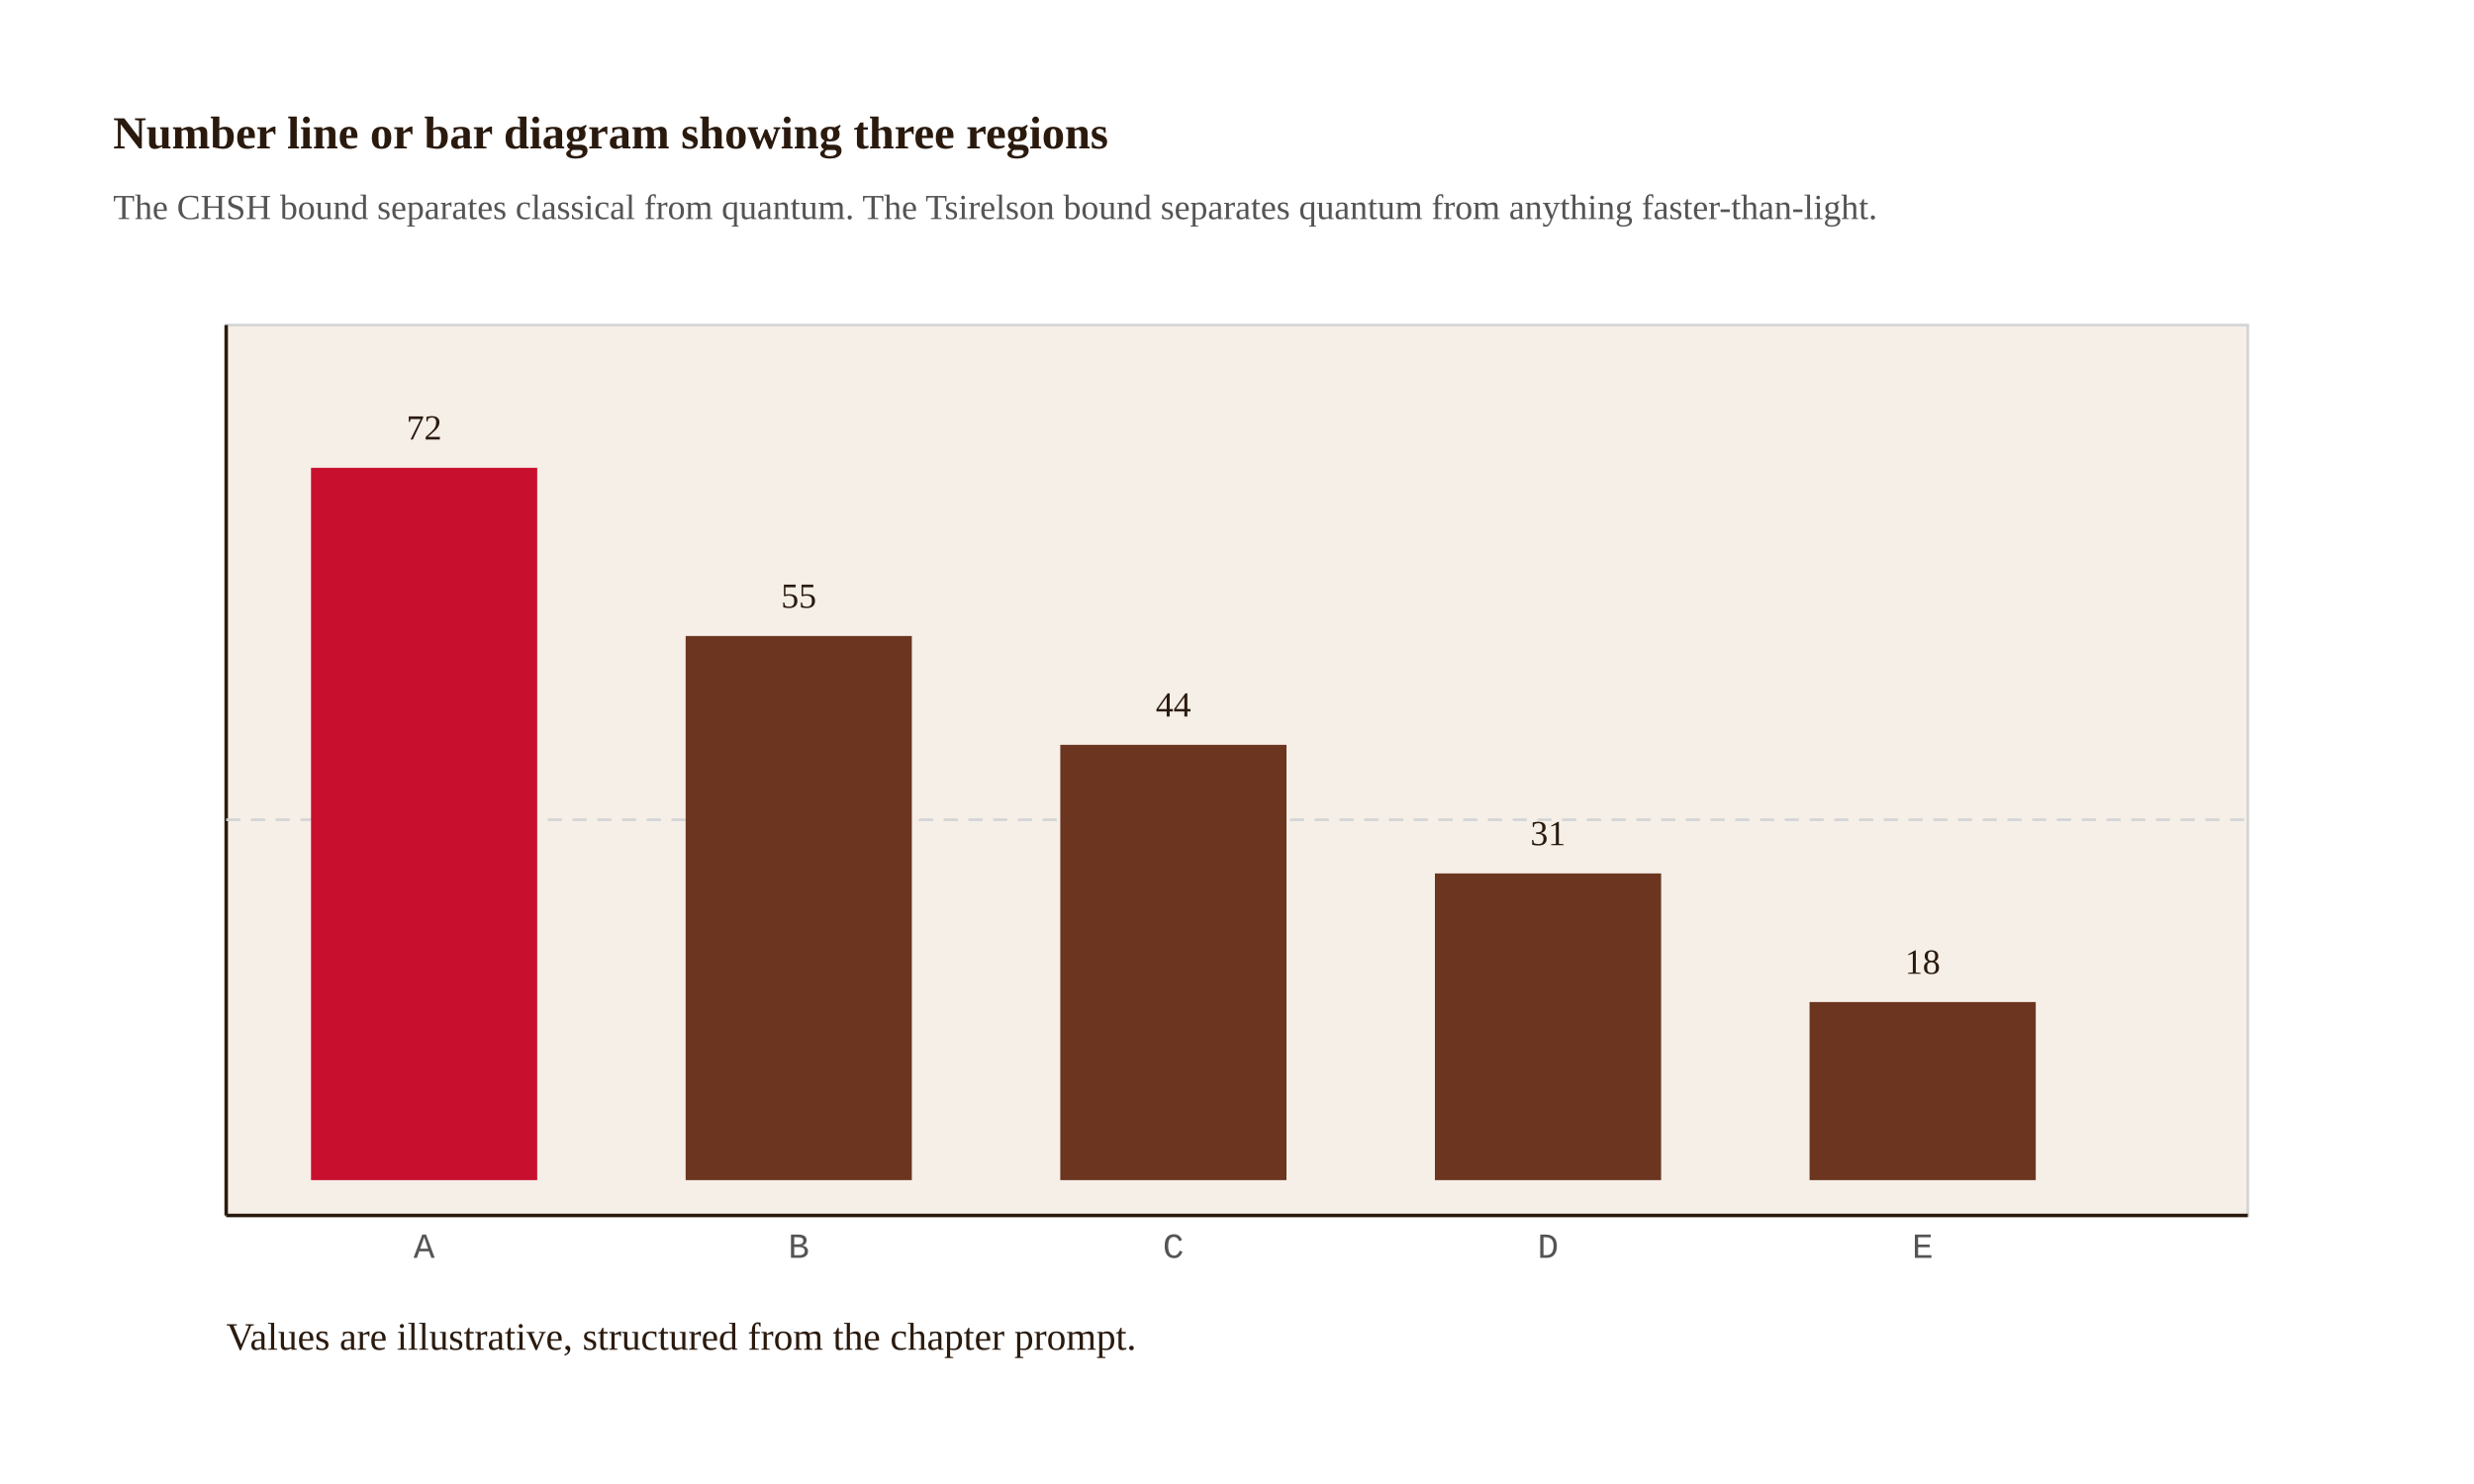
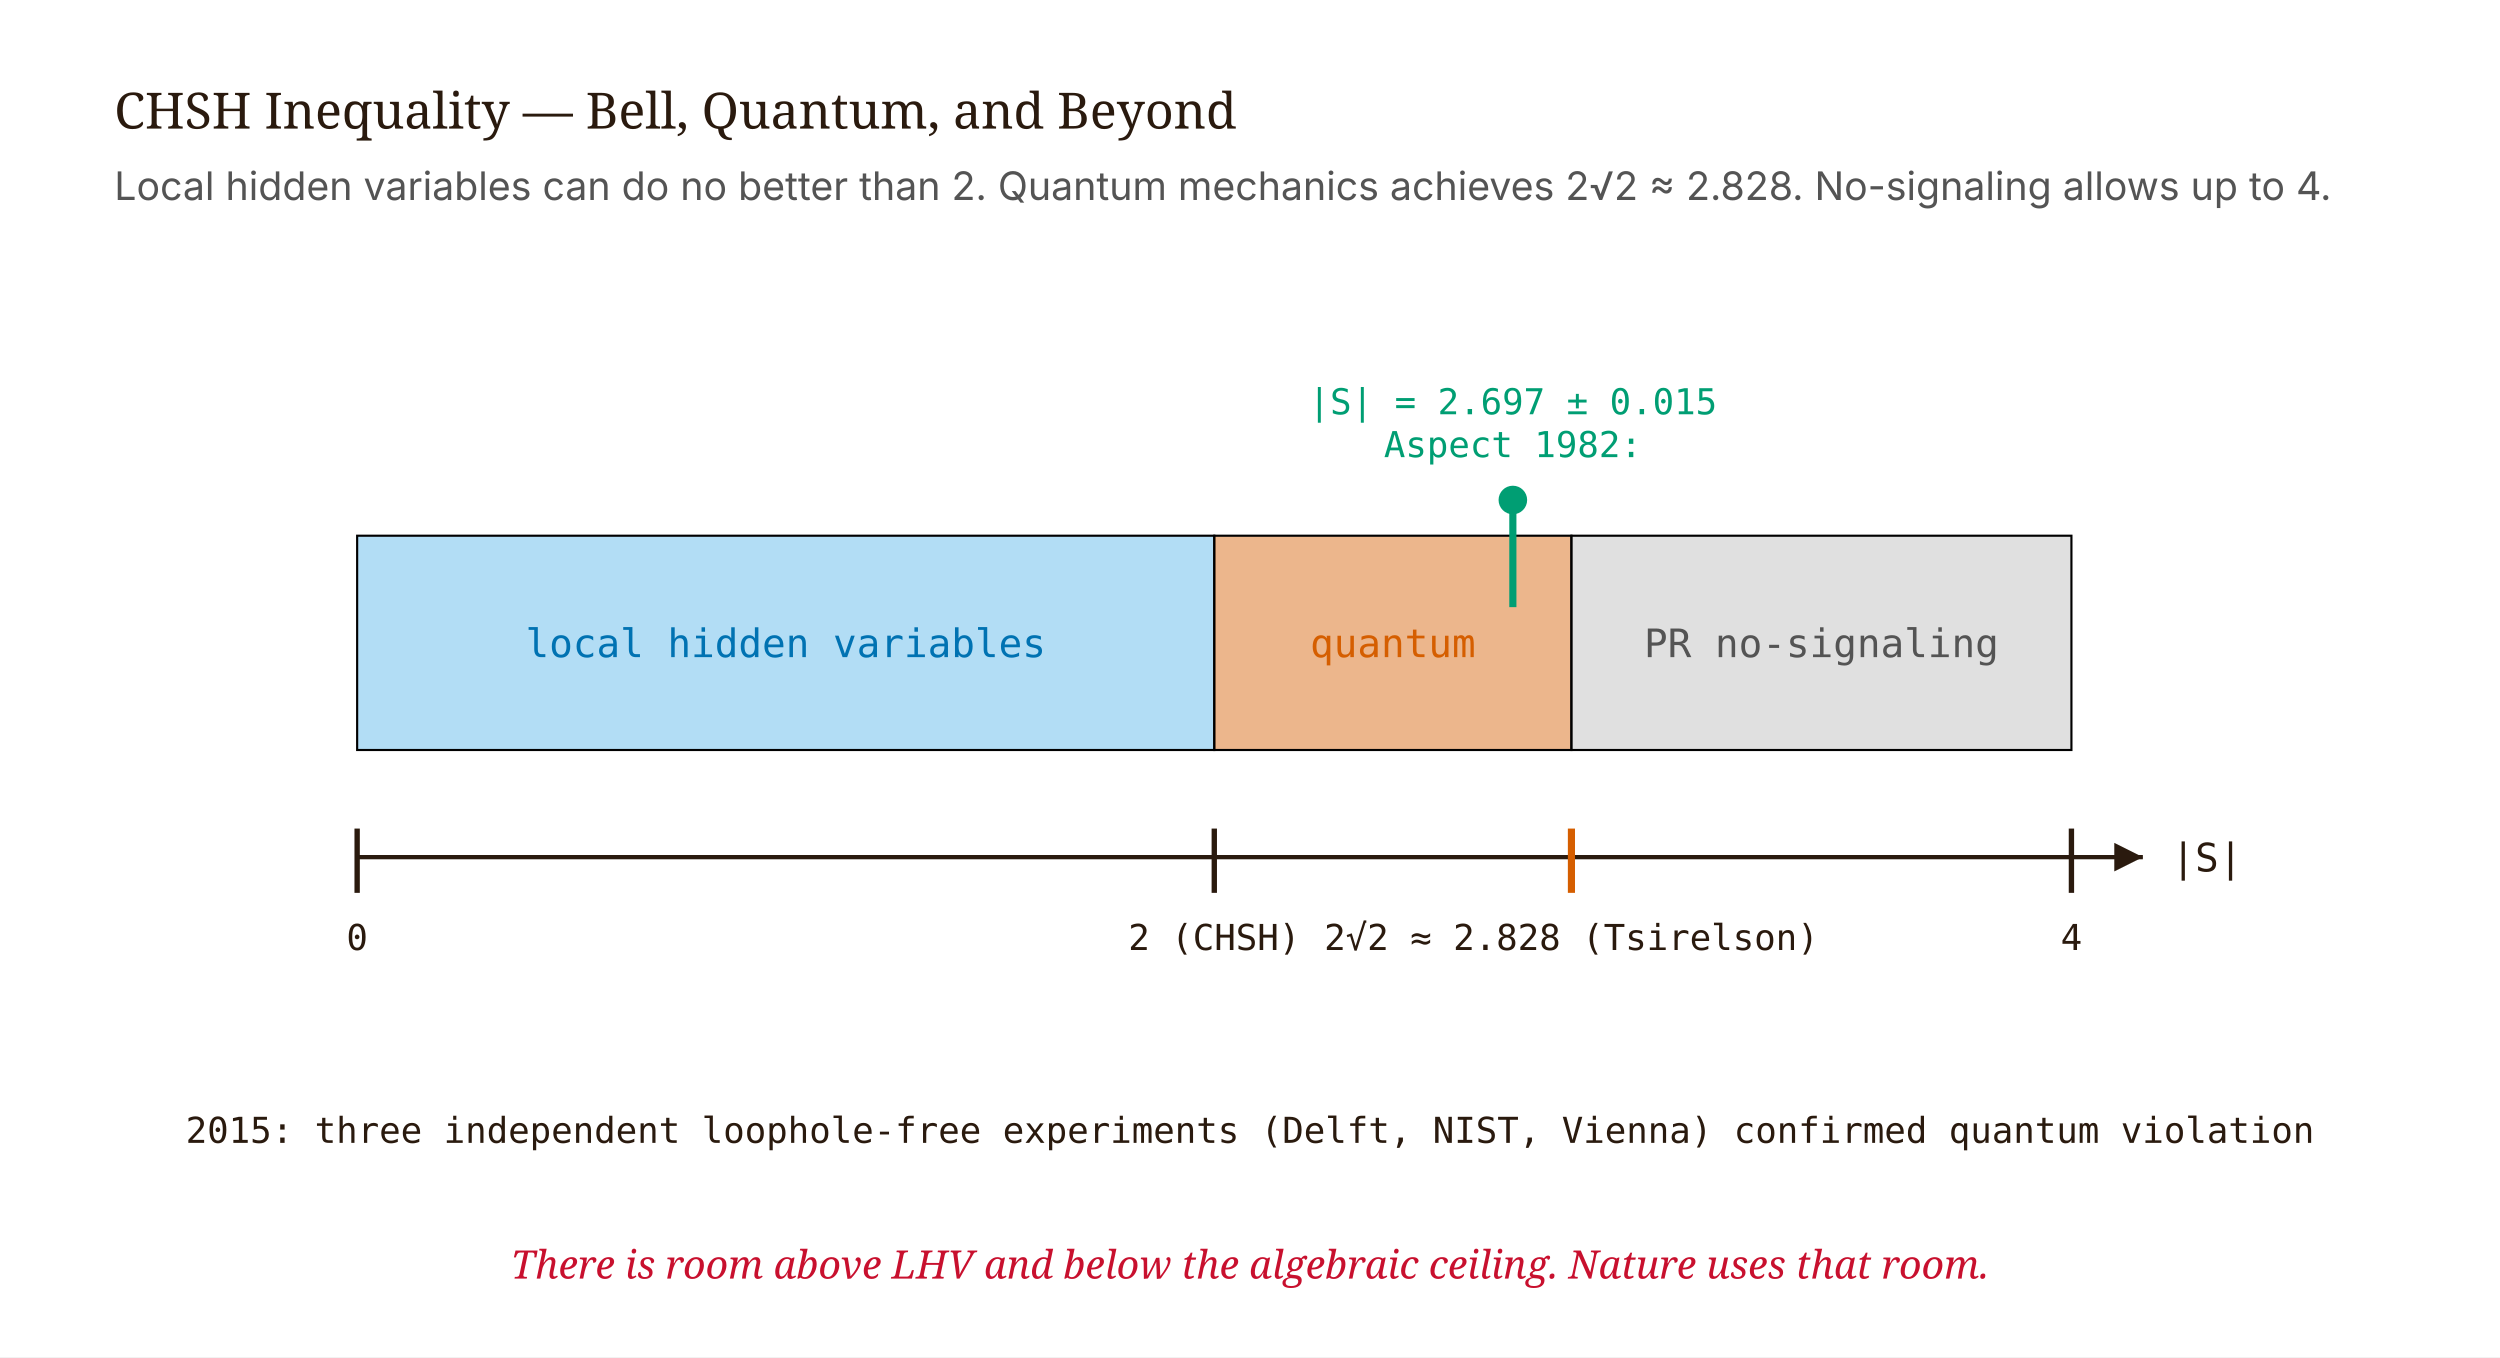
- <svg xmlns="http://www.w3.org/2000/svg" viewBox="0 0 700 420" role="img" aria-labelledby="title desc">
-   <defs>
-     <marker id="arrow" markerWidth="8" markerHeight="6" refX="7" refY="3" orient="auto">
-       <polygon points="0 0, 8 3, 0 6" fill="#2a1a0e" />
-     </marker>
-   </defs>
-   <rect x="0" y="0" width="700" height="420" fill="#FFFFFF" />
-   <text x="32" y="42" font-family="'EB Garamond', Georgia, 'Times New Roman', serif" font-size="13" font-weight="bold" fill="#2a1a0e">Number line or bar diagram showing three regions</text>
-   <text x="32" y="62" font-family="'EB Garamond', Georgia, 'Times New Roman', serif" font-size="10" fill="#545454">The CHSH bound separates classical from quantum. The Tsirelson bound separates quantum from anything faster-than-light.</text>
-   <rect x="64" y="92" width="572" height="252" fill="#F5EFE8" stroke="#D4D4D4" stroke-width="0.75" />
-   <line x1="64" y1="344" x2="636" y2="344" stroke="#2a1a0e" stroke-width="1" />
-   <line x1="64" y1="92" x2="64" y2="344" stroke="#2a1a0e" stroke-width="1" />
-   <line x1="64" y1="232" x2="636" y2="232" stroke="#D4D4D4" stroke-width="0.75" stroke-dasharray="4 3" />
-   <rect x="88" y="132.4" width="64" height="201.6" fill="#C8102E" />
-   <text x="120" y="356" text-anchor="middle" font-family="'IBM Plex Mono', 'Courier New', monospace" font-size="10" letter-spacing="0.08em" fill="#545454">A</text>
-   <text x="120" y="124.4" text-anchor="middle" font-family="'EB Garamond', Georgia, 'Times New Roman', serif" font-size="10" fill="#2a1a0e">72</text>
-   <rect x="194" y="180" width="64" height="154" fill="#6B3520" />
-   <text x="226" y="356" text-anchor="middle" font-family="'IBM Plex Mono', 'Courier New', monospace" font-size="10" letter-spacing="0.08em" fill="#545454">B</text>
-   <text x="226" y="172" text-anchor="middle" font-family="'EB Garamond', Georgia, 'Times New Roman', serif" font-size="10" fill="#2a1a0e">55</text>
-   <rect x="300" y="210.8" width="64" height="123.2" fill="#6B3520" />
-   <text x="332" y="356" text-anchor="middle" font-family="'IBM Plex Mono', 'Courier New', monospace" font-size="10" letter-spacing="0.08em" fill="#545454">C</text>
-   <text x="332" y="202.8" text-anchor="middle" font-family="'EB Garamond', Georgia, 'Times New Roman', serif" font-size="10" fill="#2a1a0e">44</text>
-   <rect x="406" y="247.2" width="64" height="86.8" fill="#6B3520" />
-   <text x="438" y="356" text-anchor="middle" font-family="'IBM Plex Mono', 'Courier New', monospace" font-size="10" letter-spacing="0.08em" fill="#545454">D</text>
-   <text x="438" y="239.2" text-anchor="middle" font-family="'EB Garamond', Georgia, 'Times New Roman', serif" font-size="10" fill="#2a1a0e">31</text>
-   <rect x="512" y="283.6" width="64" height="50.4" fill="#6B3520" />
-   <text x="544" y="356" text-anchor="middle" font-family="'IBM Plex Mono', 'Courier New', monospace" font-size="10" letter-spacing="0.08em" fill="#545454">E</text>
-   <text x="544" y="275.6" text-anchor="middle" font-family="'EB Garamond', Georgia, 'Times New Roman', serif" font-size="10" fill="#2a1a0e">18</text>
-   <text x="64" y="382" font-family="'EB Garamond', Georgia, 'Times New Roman', serif" font-size="11" fill="#2a1a0e">Values are illustrative, structured from the chapter prompt.</text>
+ <svg xmlns="http://www.w3.org/2000/svg" viewBox="0 0 700 380" role="img" aria-labelledby="fig-title">
+   <rect x="0" y="0" width="700" height="380" fill="#FFFFFF" />
+   <text x="32" y="36" font-family="'EB Garamond', Georgia, serif" font-size="14" fill="#2a1a0e">CHSH Inequality — Bell, Quantum, and Beyond</text>
+   <text x="32" y="56" font-family="'Inter', sans-serif" font-size="11" fill="#545454">Local hidden variables can do no better than 2. Quantum mechanics achieves 2√2 ≈ 2.828. No-signaling allows up to 4.</text>
+   <rect x="100" y="150" width="240" height="60" fill="#56B4E9" fill-opacity="0.45" stroke="#000" stroke-width="0.6" />
+   <rect x="340" y="150" width="100" height="60" fill="#D55E00" fill-opacity="0.45" stroke="#000" stroke-width="0.6" />
+   <rect x="440" y="150" width="140" height="60" fill="#bbbbbb" fill-opacity="0.45" stroke="#000" stroke-width="0.6" />
+   <text x="220" y="184" text-anchor="middle" font-family="'JetBrains Mono', monospace" font-size="11" fill="#0072B2">local hidden variables</text>
+   <text x="390" y="184" text-anchor="middle" font-family="'JetBrains Mono', monospace" font-size="11" fill="#D55E00">quantum</text>
+   <text x="510" y="184" text-anchor="middle" font-family="'JetBrains Mono', monospace" font-size="11" fill="#545454">PR no-signaling</text>
+   <line x1="100" y1="240" x2="600" y2="240" stroke="#2a1a0e" stroke-width="1.2" />
+   <polygon points="600,240 592,236 592,244" fill="#2a1a0e" />
+   <text x="608" y="244" font-family="'JetBrains Mono', monospace" font-size="11" fill="#2a1a0e">|S|</text>
+   <g font-family="'JetBrains Mono', monospace" font-size="10" fill="#2a1a0e">
+     <line x1="100" y1="232" x2="100" y2="250" stroke="#2a1a0e" stroke-width="1.5" />
+     <text x="100" y="266" text-anchor="middle">0</text>
+     <line x1="340" y1="232" x2="340" y2="250" stroke="#2a1a0e" stroke-width="1.5" />
+     <text x="340" y="266" text-anchor="middle">2 (CHSH)</text>
+     <line x1="440" y1="232" x2="440" y2="250" stroke="#D55E00" stroke-width="2" />
+     <text x="440" y="266" text-anchor="middle">2√2 ≈ 2.828 (Tsirelson)</text>
+     <line x1="580" y1="232" x2="580" y2="250" stroke="#2a1a0e" stroke-width="1.5" />
+     <text x="580" y="266" text-anchor="middle">4</text>
+   </g>
+   <line x1="423.6" y1="140" x2="423.6" y2="170" stroke="#009E73" stroke-width="2" />
+   <circle cx="423.6" cy="140" r="4" fill="#009E73" />
+   <text x="423.6" y="128" text-anchor="middle" font-family="'JetBrains Mono', monospace" font-size="10" fill="#009E73">Aspect 1982:</text>
+   <text x="423.6" y="116" text-anchor="middle" font-family="'JetBrains Mono', monospace" font-size="10" fill="#009E73">|S| = 2.697 ± 0.015</text>
+   <text x="350" y="320" text-anchor="middle" font-family="'JetBrains Mono', monospace" font-size="10" fill="#2a1a0e">2015: three independent loophole-free experiments (Delft, NIST, Vienna) confirmed quantum violation</text>
+   <text x="350" y="358" text-anchor="middle" font-family="'EB Garamond', Georgia, serif" font-size="11" fill="#C8102E" font-style="italic">There is room above LHV and below the algebraic ceiling. Nature uses that room.</text>
</svg>
